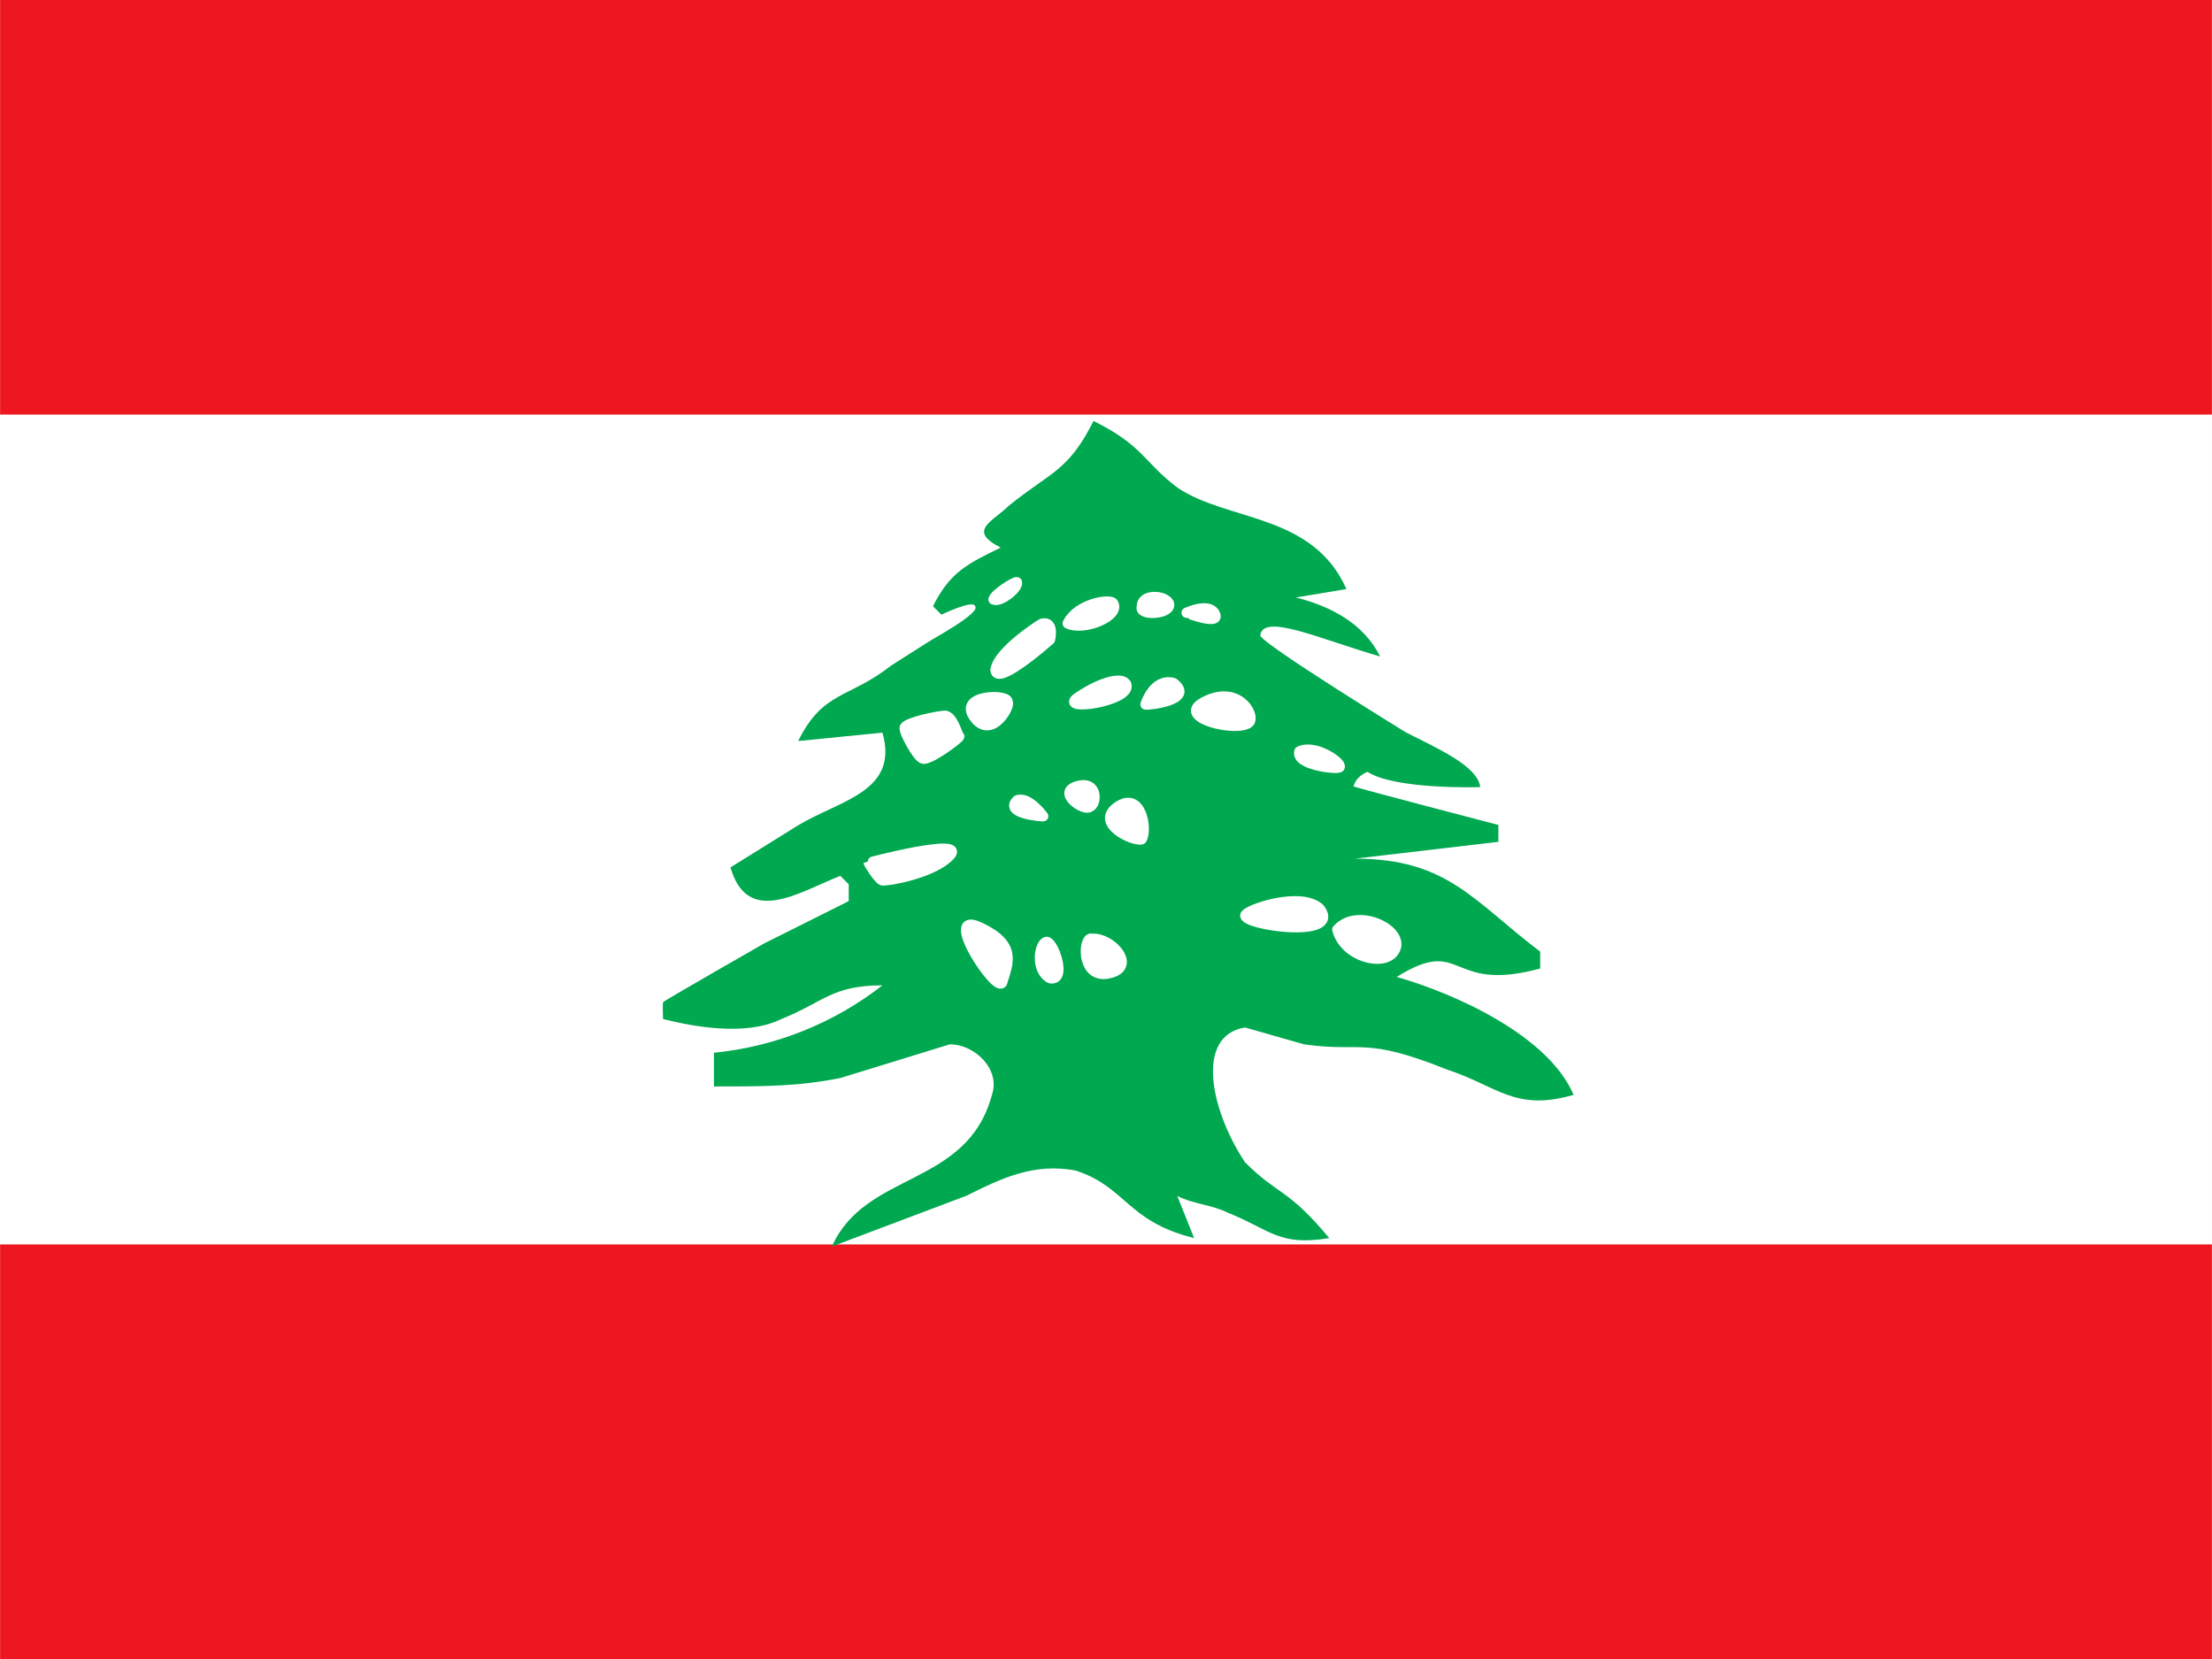
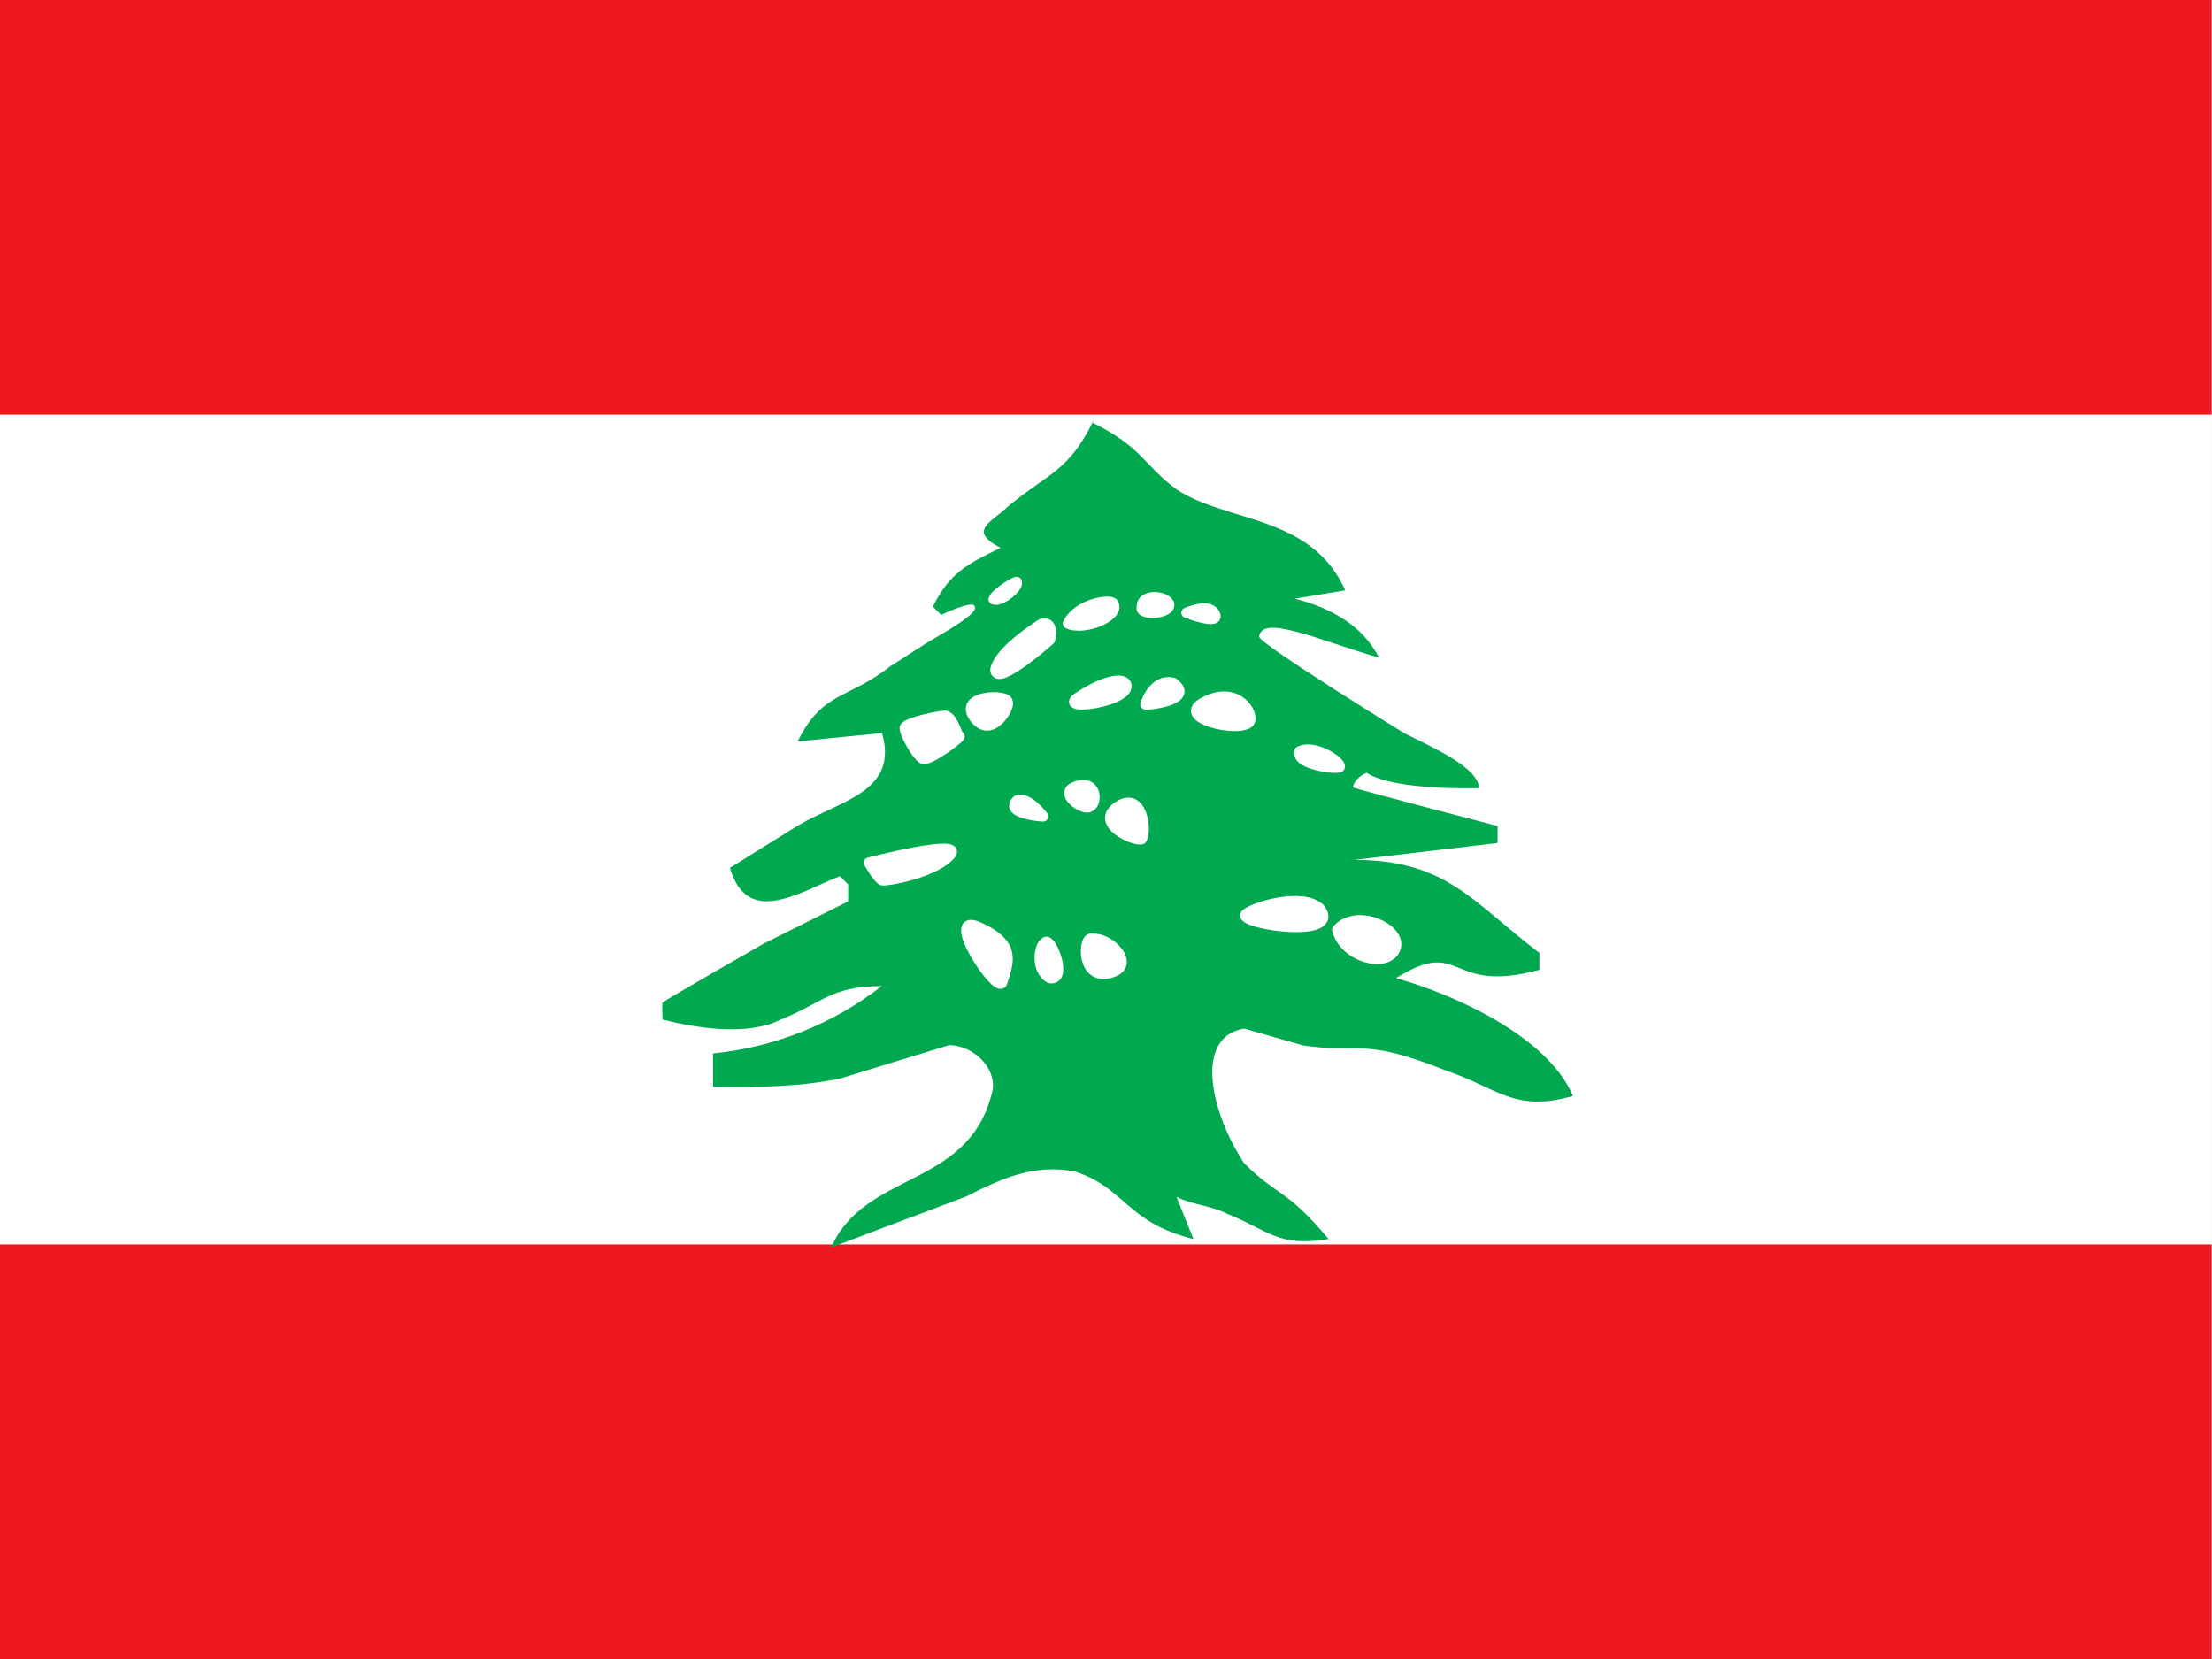
- <svg xmlns="http://www.w3.org/2000/svg" id="flag-icons-lb" viewBox="0 0 640 480">
+ <svg xmlns="http://www.w3.org/2000/svg" id="flag-icons-lb" version="1.1" viewBox="0 0 640 480">
  <defs>
-     <clipPath id="lb-a">
-       <path fill-opacity=".7" d="M-85.3 0h682.6v512H-85.3z" />
+     <style>
+       .cls-1 {
+         clip-path: url(#clippath);
+       }
+ 
+       .cls-2 {
+         fill: none;
+       }
+ 
+       .cls-2, .cls-3, .cls-4, .cls-5 {
+         stroke-width: 0px;
+       }
+ 
+       .cls-6 {
+         stroke: #fff;
+         stroke-linecap: round;
+         stroke-linejoin: round;
+         stroke-width: 3px;
+       }
+ 
+       .cls-6, .cls-3, .cls-5 {
+         fill-rule: evenodd;
+       }
+ 
+       .cls-6, .cls-5 {
+         fill: #fff;
+       }
+ 
+       .cls-3 {
+         fill: #ee161f;
+       }
+ 
+       .cls-4 {
+         fill: #00a850;
+       }
+     </style>
+     <clipPath id="clippath">
+       <rect class="cls-2" x="0" width="639.9" height="480" />
    </clipPath>
  </defs>
-   <g clip-path="url(#lb-a)" transform="translate(80)scale(.9375)">
-     <g fill-rule="evenodd" stroke-width="1pt">
-       <path fill="#EE161F" d="M-128 384h768v128h-768zm0-384h768v128h-768z" />
-       <path fill="#fff" d="M-128 128h768v256h-768z" />
+   <g class="cls-1">
+     <g>
+       <g>
+         <path class="cls-3" d="M0,360h640v120H0v-120ZM0,0h640v120H0V0Z" />
+         <path class="cls-5" d="M0,120h640v240H0V120Z" />
+       </g>
+       <path class="cls-4" d="M316.3,121.9c-7.3,14.5-12.2,14.5-24.4,24.4-4.9,4.8-12.2,7.2-2.4,12.2-9.8,4.8-14.7,7.2-19.6,17l2.4,2.4s9.4-4.5,9.7-2.4c1.7,2-12.2,9.4-14,10.6l-10.3,6.6c-12.3,9.7-19.7,7.2-26.9,21.8l24.4-2.4c4.9,17.1-12.2,19.5-24.4,26.8l-19.6,12.2c5,17.1,19.6,7.3,31.8,2.4l2.4,2.4v4.9l-24.4,12.2s-28.9,16.5-29.3,17.1c-.2.9,0,4.9,0,4.9,9.7,2.4,24.4,4.9,34.2,0,12.2-4.9,14.6-9.7,29.2-9.7-14.1,11-31,17.7-48.8,19.5v9.7c14.6,0,24.4,0,36.6-2.4l31.7-9.7c7.3,0,14.7,7.3,12.2,14.6-7.2,26.8-36.6,21.9-46.3,43.9l39-14.7c9.7-4.9,19.5-9.7,31.7-7.2,14.6,4.9,14.6,14.6,34.1,19.5l-4.9-12.2c4.9,2.4,9.7,2.4,14.7,4.9,12.2,4.9,14.6,9.7,29.3,7.3-12.2-14.6-14.6-12.2-24.4-21.9-9.7-14.6-14.7-36.6,0-39l17.1,4.9c17.1,2.4,17.1-2.4,41.4,7.3,14.7,4.9,19.6,12.2,36.6,7.3-7.2-17.1-34-29.3-51.2-34.1,19.6-12.2,14.6,4.9,41.5-2.4v-4.9c-19.4-14.7-26.8-26.9-53.6-26.9l41.5-4.9v-4.9s-41-10.7-41.9-11.2c.3-1.2,1.3-3.1,4-4.2,7.8,5.1,31.2,4.5,32.6,4.4-.7-6-11.9-11-21.6-15.8,0,0-41.9-25.8-42.1-28,.8-6.6,17.2,1,34.7,6.1-4.9-9.7-14.6-14.6-24.4-17.1l14.6-2.4c-9.7-21.9-34.1-19.5-48.8-29.2-9.8-7.3-9.8-12.2-24.5-19.4h0Z" />
+       <path class="cls-6" d="M290,284.1c1.8-5.7,4.1-10.9-6.7-15.8-10.9-5,5.4,19.8,6.7,15.9h0ZM302.8,272.5c-2.2.3-3.4,8.2,1,10.5,4.9.7.9-10.4-1-10.5M315.5,271.6c-2.2.7-2.3,12,5.6,9.9,8.1-2,0-10.8-5.6-9.8h0ZM330.3,242.8c1.7-2.8,0-14.1-6.9-9.4-6.9,4.8,4.7,10.1,6.9,9.4M315.3,233.4c2.2-.8,2.3-7.8-3.8-5.9-5.9,1.8,2.2,7.3,3.8,5.9M301.8,236.2s-4.2-5.8-7.5-4.6c-4,3.9,7.8,4.7,7.5,4.6M255.3,254.7c1.8.2,15-2.2,19.6-7.3s-23.5,2.2-23.5,2.2,2.6,4.6,3.9,5.1M387.6,221.9c.7-1.2-7-6.7-11.6-4.5-1.2,4,11.6,5.3,11.6,4.5M361.5,208.8c1.5-2.1-3.3-10.6-12.8-5.8-9.6,4.7,10,9.2,12.8,5.9h0ZM331.4,203.8s2.3-7.7,8.1-6.2c6.6,5-7.8,6.5-8.1,6.2M325.8,198c-.9-2.2-6.8-.9-13.7,3.7-6.9,4.4,15.7,1.3,13.7-3.8h0ZM343.3,177.3s6.1-2.8,8,0c2.5,4-8.1,0-8,0M338.2,174.6c-1.2-2.4-8-2.7-7.8.9-1.1,2.8,8.8,2.2,7.8-.9M322.1,174.6c-.7-1.4-10.3,0-13.1,5.8,4.7,2.2,15.3-2.2,13.1-5.8M301.4,180.5s-12.6,7.8-13.4,13.4c.4,4.9,15.8-8.8,15.8-8.8,0,0,1.3-5.4-2.2-4.6h0ZM287.5,173.4c.4-1.6,6.3-5.3,6.7-5,.5,1.6-4.8,5.9-6.7,5M291.5,203.1c.3-2.3-15-2.2-9.3,4.9,4.9,5.9,10.3-3.8,9.3-4.9M277.4,213.1c-.8-1.5-1.9-5.6-3.9-6-1.8,0-11,1.9-11.7,3.4-.4,1.2,3.8,8.8,5.3,9,1.7.7,10.2-5.6,10.5-6.4h0ZM360.3,264.8c.5-1.7,16.2-7,21.6-1.9,6.4,8.7-21.9,4.7-21.6,1.9M403.4,275.1c3.5-5.8-10.6-12.8-16.5-6.1,2.1,8,13.7,10.9,16.5,6.1" />
    </g>
-     <path fill="#00A850" d="M252.1 130c-7.8 15.5-13 15.5-26 26-5.2 5.1-13 7.7-2.6 13-10.5 5.1-15.7 7.7-20.9 18.1l2.6 2.6s10-4.8 10.4-2.6c1.8 2.1-13 10-14.9 11.3l-11 7c-13.1 10.3-21 7.7-28.7 23.3l26-2.6c5.2 18.2-13 20.8-26 28.6l-20.9 13c5.3 18.2 20.9 7.8 33.9 2.6l2.6 2.6v5.2l-26 13s-30.8 17.6-31.3 18.2c-.2 1 0 5.2 0 5.2 10.4 2.6 26 5.2 36.5 0 13-5.2 15.6-10.4 31.2-10.4a100.6 100.6 0 0 1-52 20.8v10.4c15.6 0 26 0 39-2.6l33.8-10.4c7.8 0 15.7 7.8 13 15.6-7.7 28.6-39 23.4-49.4 46.8L213 369c10.4-5.2 20.8-10.3 33.8-7.7 15.6 5.2 15.6 15.6 36.4 20.8l-5.2-13c5.2 2.6 10.4 2.6 15.7 5.2 13 5.2 15.6 10.4 31.2 7.8-13-15.6-15.6-13-26-23.4-10.4-15.6-15.7-39 0-41.6l18.2 5.2c18.2 2.6 18.2-2.6 44.2 7.8 15.7 5.2 20.9 13 39 7.8-7.7-18.2-36.3-31.2-54.6-36.4 20.9-13 15.6 5.2 44.3-2.6v-5.2C369.3 278 361.4 265 332.8 265l44.3-5.2v-5.2s-43.7-11.4-44.7-11.9c.3-1.3 1.4-3.3 4.3-4.5 8.3 5.4 33.3 4.8 34.8 4.7-.8-6.4-12.7-11.7-23-16.9 0 0-44.7-27.5-44.9-29.9.9-7 18.3 1.1 37 6.5-5.2-10.4-15.6-15.6-26-18.2l15.6-2.6c-10.4-23.4-36.4-20.8-52-31.2-10.5-7.8-10.5-13-26.1-20.7z" />
-     <path fill="#fff" fill-rule="evenodd" stroke="#fff" stroke-linecap="round" stroke-linejoin="round" stroke-width="3.2" d="M224 303c1.9-6.1 4.4-11.6-7.2-16.9-11.6-5.3 5.8 21.1 7.2 17zm13.7-12.3c-2.3.3-3.6 8.8 1.1 11.2 5.2.8 1-11.1-1.1-11.2m13.5-1c-2.4.8-2.5 12.8 6 10.6 8.6-2.1 0-11.5-6-10.5zM267 259c1.8-3-.1-15-7.4-10-7.4 5.1 5 10.8 7.4 10m-16-10c2.3-.9 2.5-8.3-4-6.3-6.3 1.9 2.3 7.8 4 6.3m-14.4 2.9s-4.5-6.2-8-4.9c-4.3 4.2 8.3 5 8 4.9M187 271.7c1.9.2 16-2.3 20.9-7.8 4.9-5.5-25.1 2.3-25.1 2.4 0 .1 2.8 4.9 4.2 5.4m141.1-35c.7-1.3-7.5-7.1-12.4-4.8-1.3 4.3 12.4 5.7 12.4 4.8m-27.8-14c1.6-2.2-3.5-11.3-13.7-6.2-10.2 5 10.7 9.8 13.7 6.3zm-32.1-5.3s2.5-8.2 8.6-6.6c7 5.3-8.3 6.9-8.6 6.6m-6-6.2c-1-2.3-7.3-1-14.6 3.9-7.4 4.7 16.8 1.4 14.6-4zm18.7-22.1s6.5-3 8.5 0c2.7 4.3-8.6 0-8.5 0m-5.5-2.9c-1.3-2.6-8.5-2.9-8.3 1-1.2 3 9.4 2.4 8.3-1m-17.2 0c-.7-1.5-11 0-14 6.2 5 2.4 16.3-2.3 14-6.2m-22 6.3s-13.4 8.3-14.3 14.3c.4 5.2 16.8-9.4 16.8-9.4s1.4-5.8-2.4-4.9zm-14.9-7.5c.4-1.7 6.7-5.6 7.2-5.3.5 1.7-5.1 6.3-7.2 5.3m4.3 31.6c.3-2.5-16-2.3-9.9 5.2 5.2 6.3 11-4.1 9.9-5.2m-15 10.7c-.8-1.6-2-6-4.2-6.4-1.9 0-11.7 2-12.5 3.6-.4 1.3 4.1 9.4 5.6 9.6 1.8.7 10.9-6 11.2-6.8zm88.4 55.2c.5-1.8 17.3-7.5 23-2 6.8 9.3-23.4 5-23 2m46 10.9c3.7-6.2-11.3-13.6-17.6-6.5 2.2 8.5 14.6 11.6 17.6 6.5" />
  </g>
</svg>
